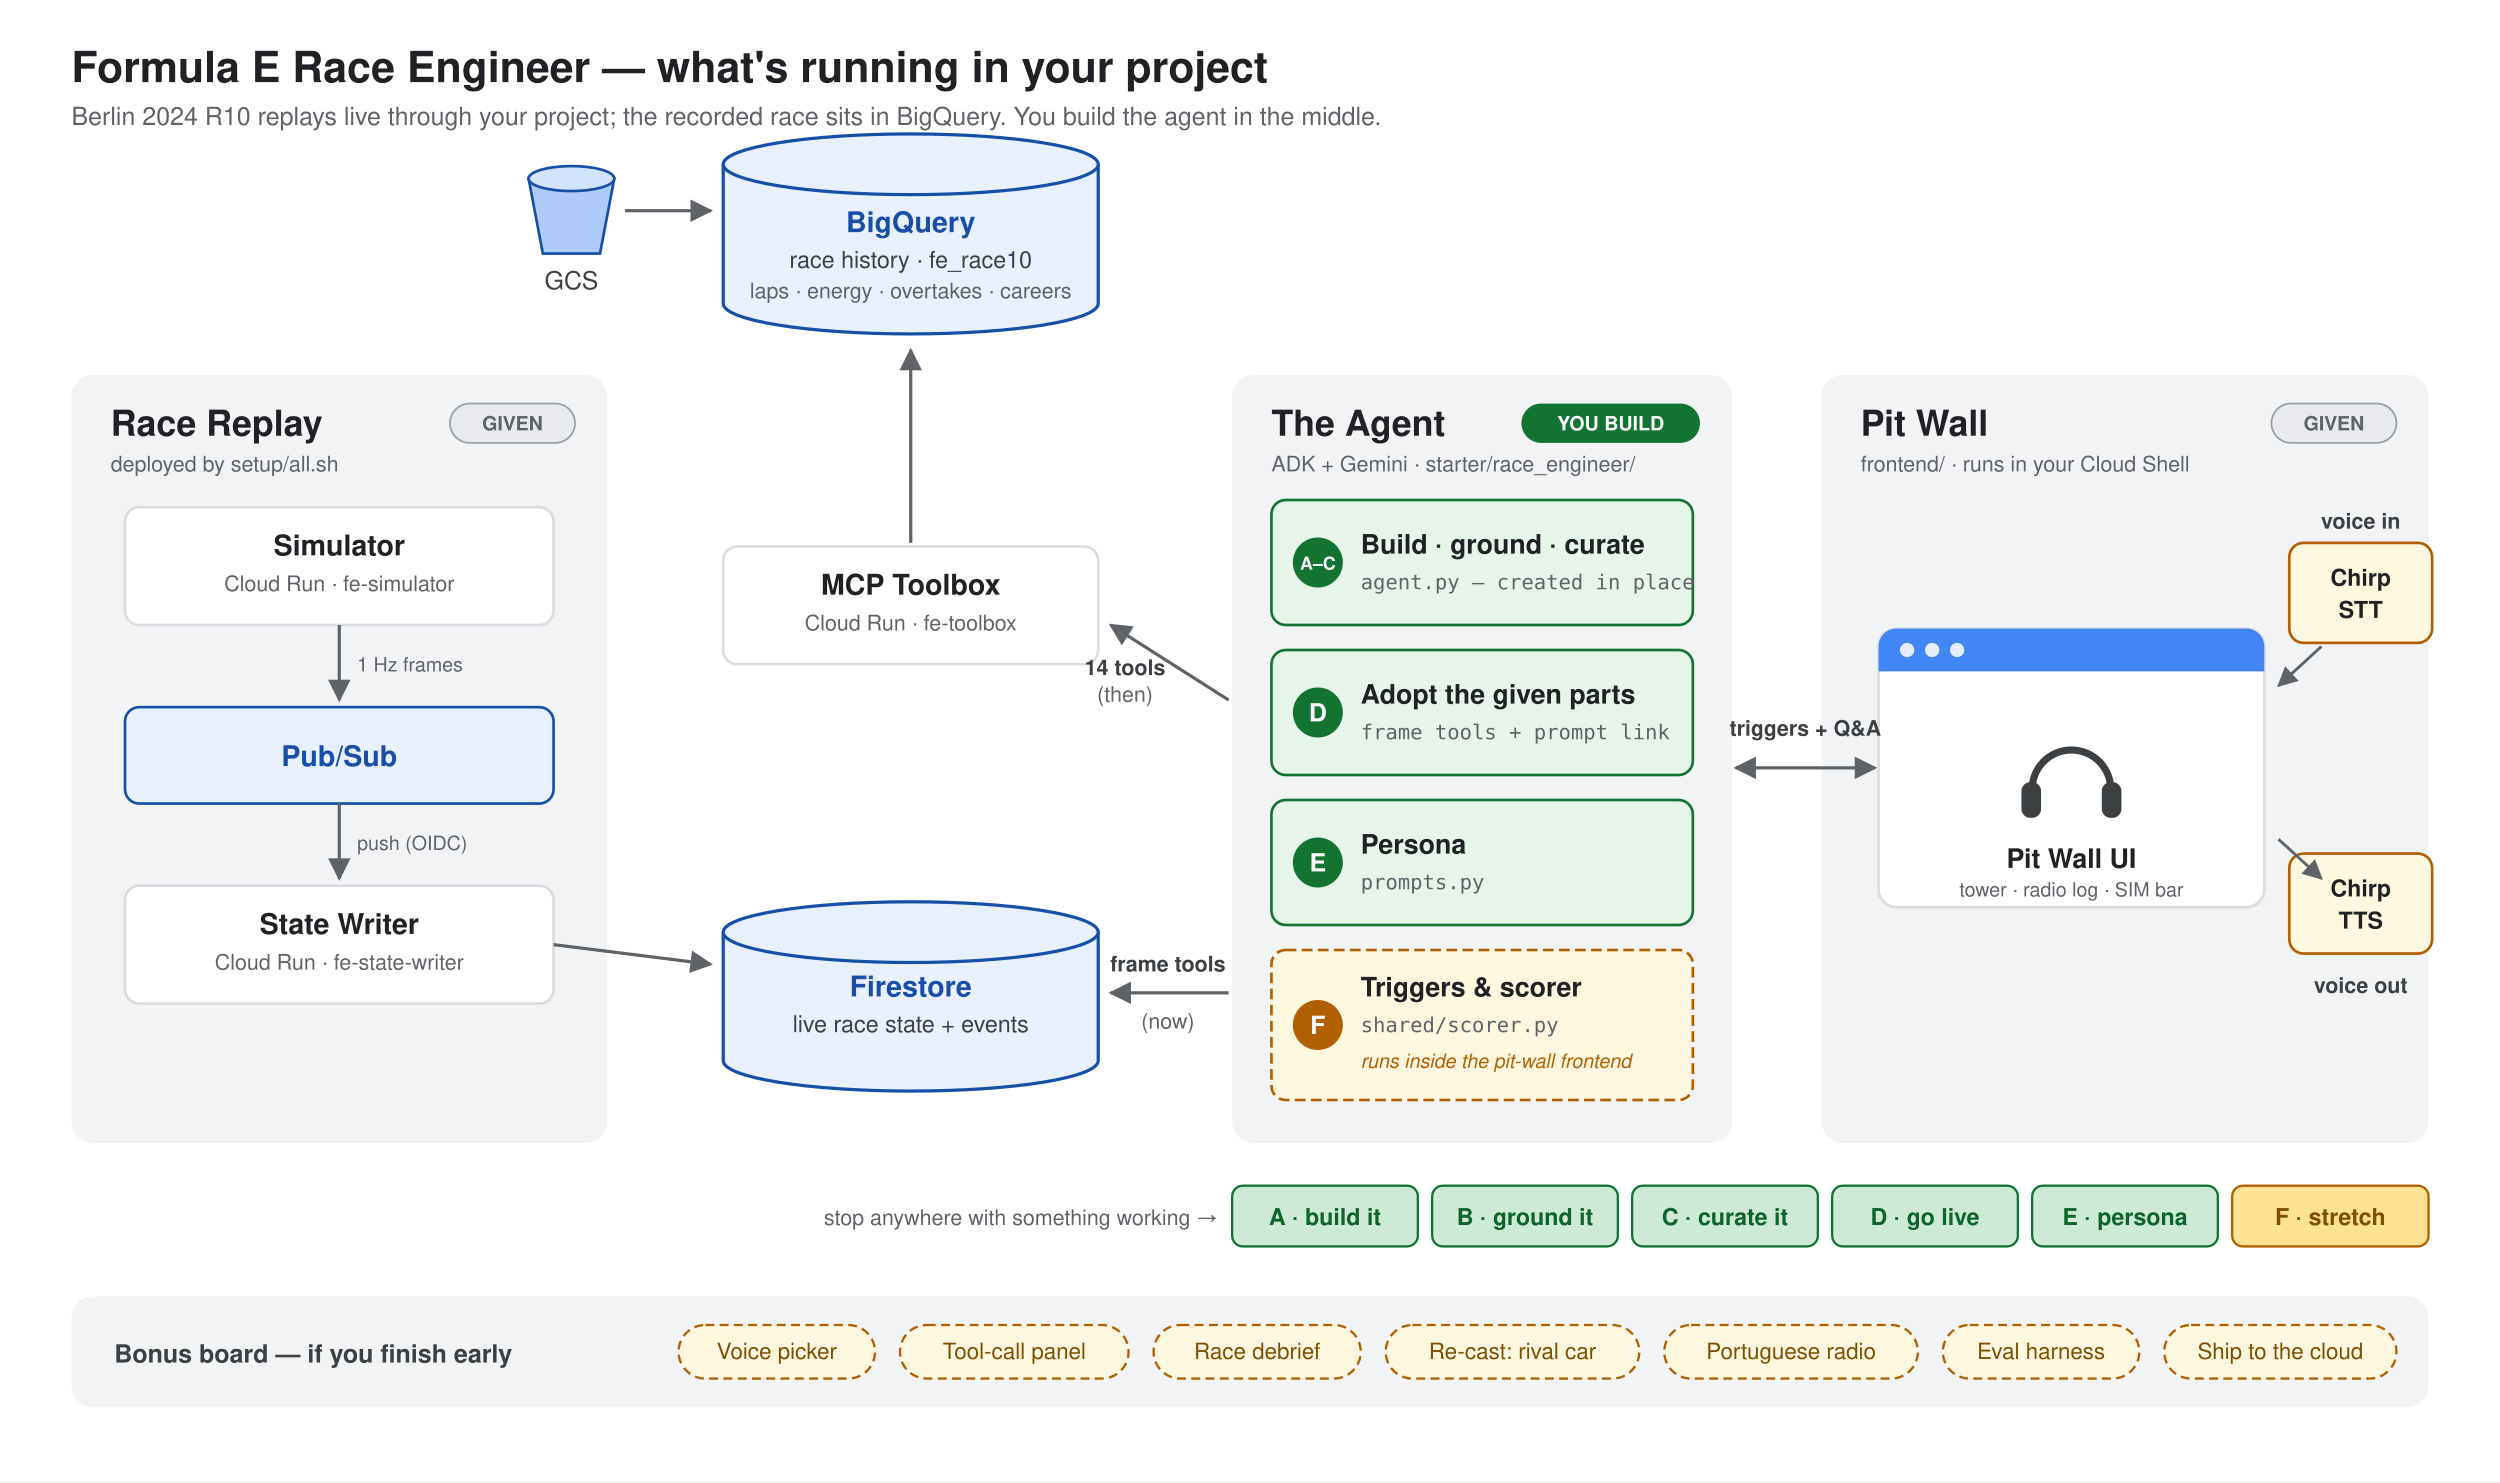
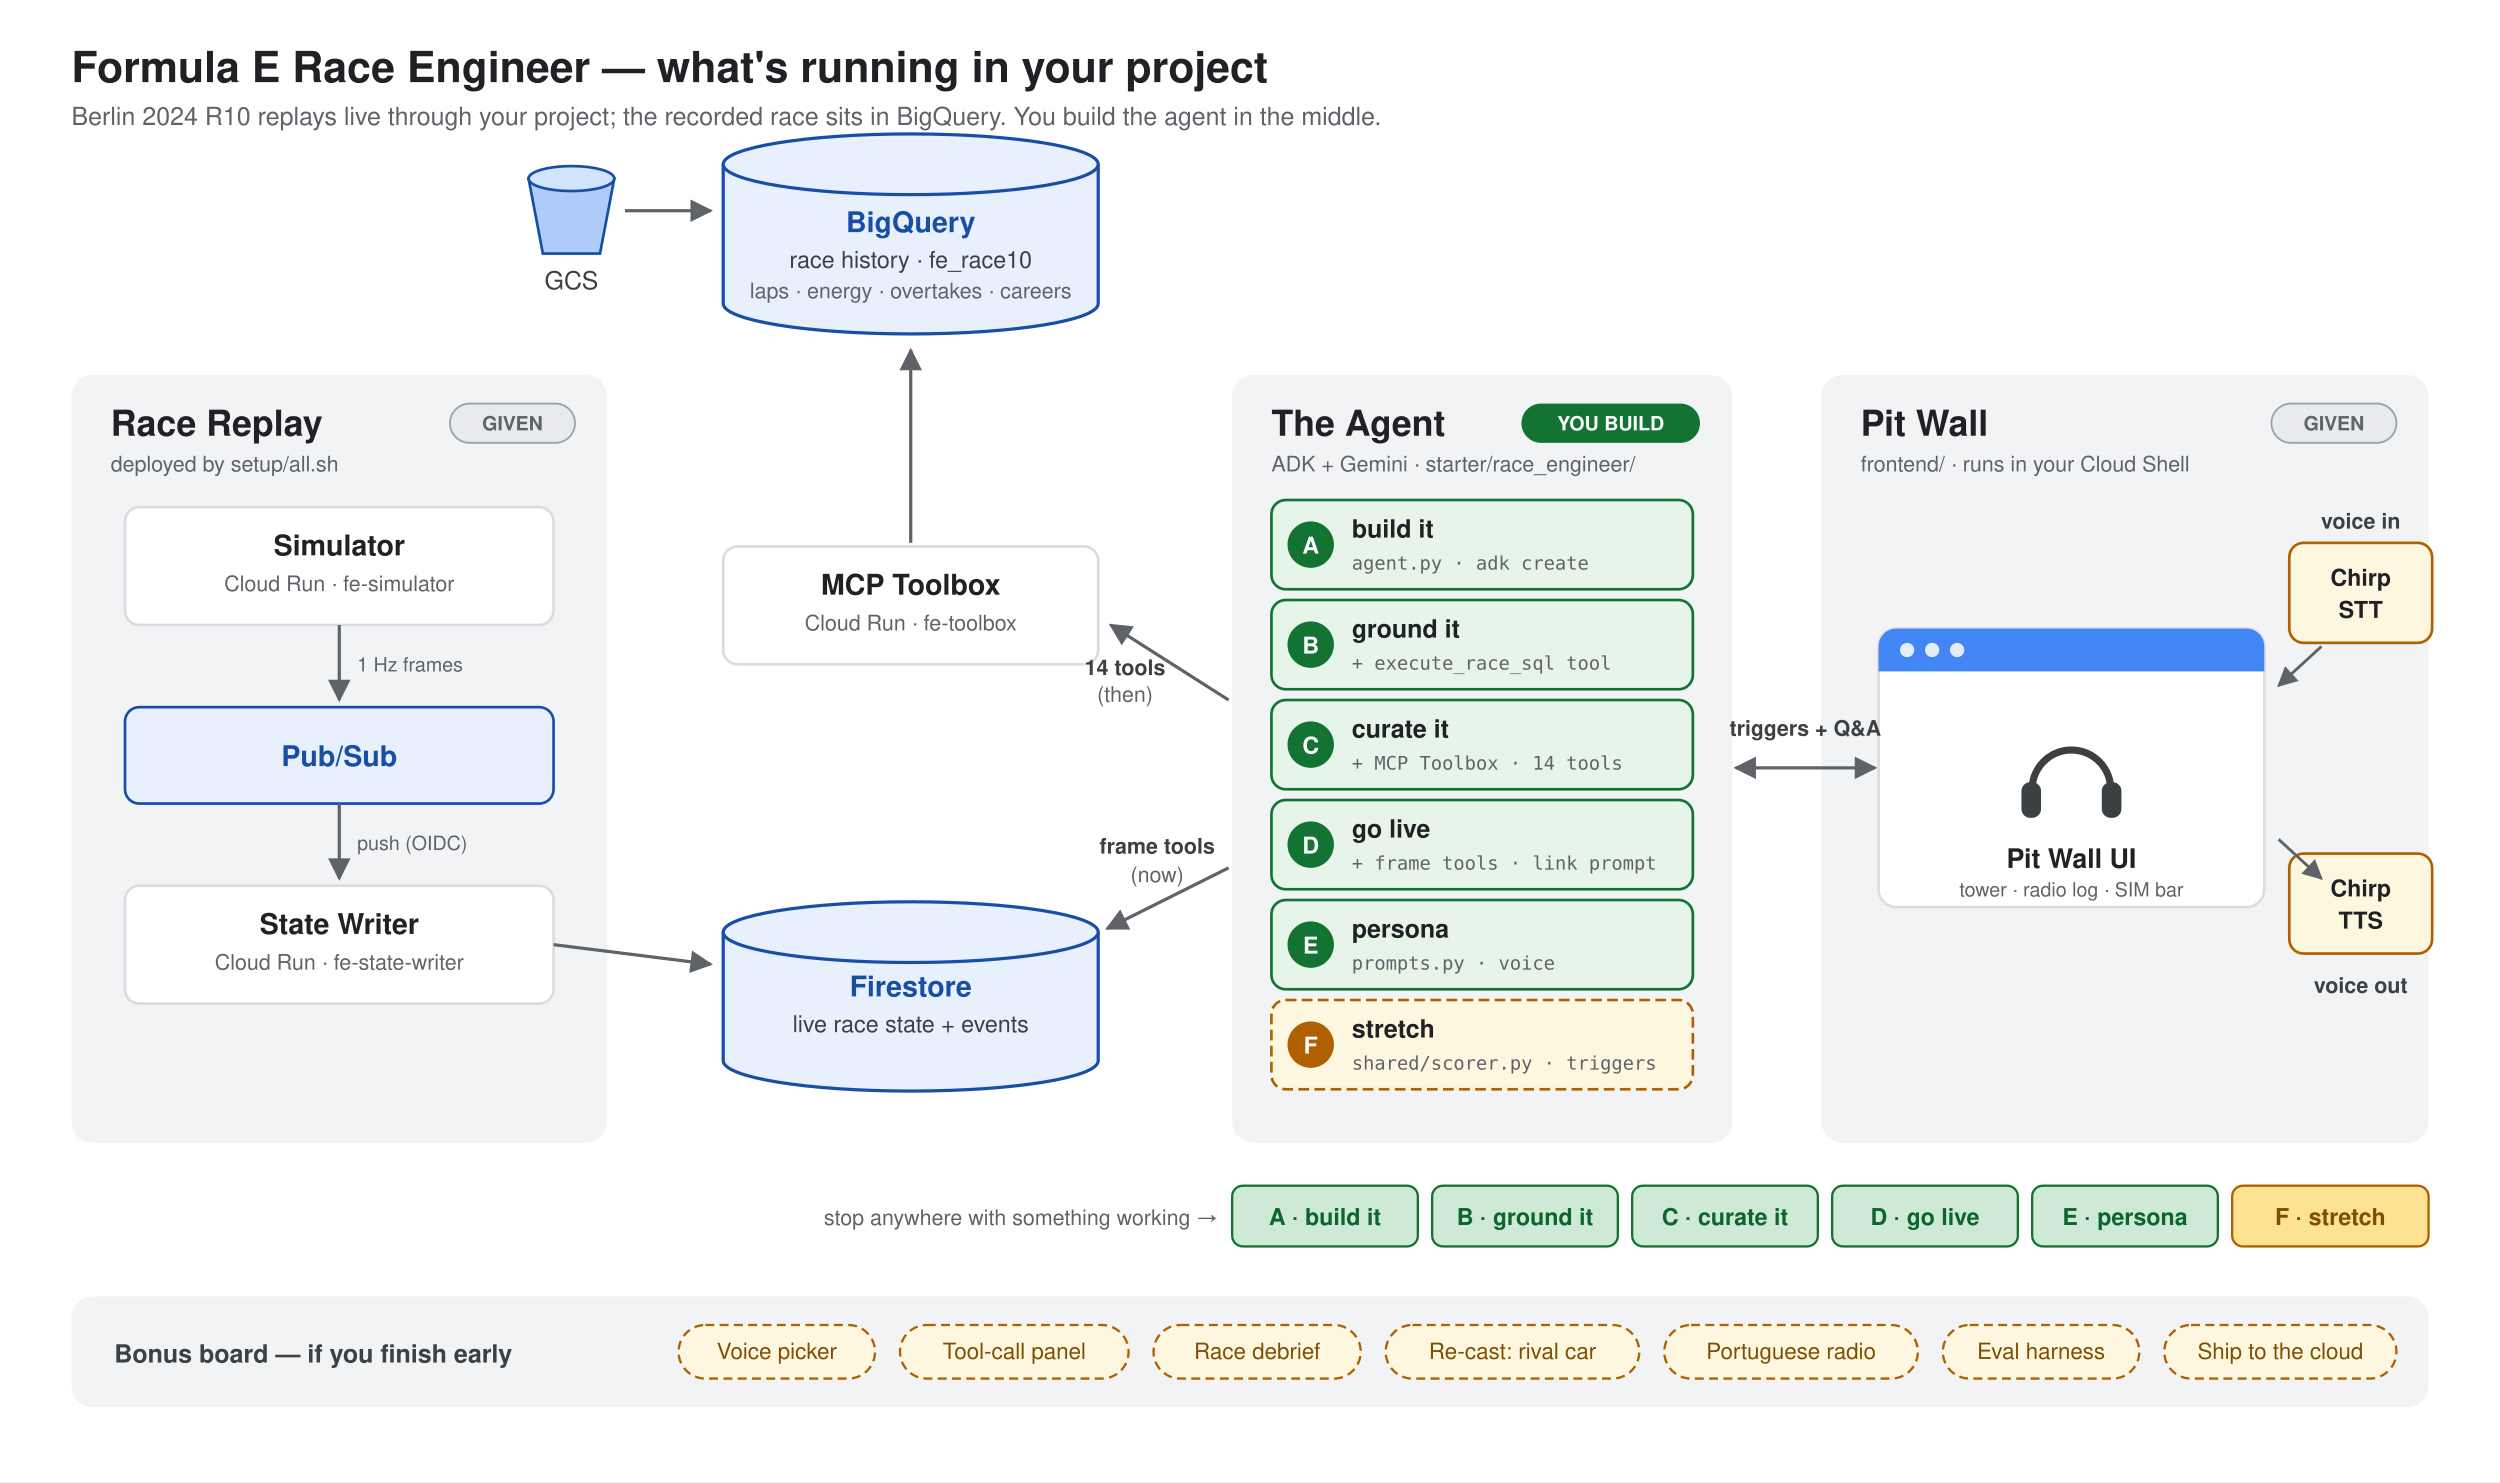
<svg xmlns="http://www.w3.org/2000/svg" viewBox="0 0 1400 830" font-family="Helvetica, Arial, sans-serif">
  <defs>
    <marker id="arr" viewBox="0 0 10 10" refX="9" refY="5" markerWidth="7" markerHeight="7" orient="auto-start-reverse">
      <path d="M 0 0 L 10 5 L 0 10 z" fill="#5f6368" />
    </marker>
  </defs>
  <rect x="0" y="0" width="1400" height="830" fill="#ffffff" />
  <text x="40" y="46" font-size="24" font-weight="700" fill="#202124">Formula E Race Engineer — what's running in your project</text>
  <text x="40" y="70" font-size="14" fill="#5f6368">Berlin 2024 R10 replays live through your project; the recorded race sits in BigQuery. You build the agent in the middle.</text>
  <path d="M 296 100 L 344 100 L 336 142 L 304 142 Z" fill="#aecbfa" stroke="#174ea6" stroke-width="1.5" />
  <ellipse cx="320" cy="100" rx="24" ry="7" fill="#d2e3fc" stroke="#174ea6" stroke-width="1.5" />
  <text x="320" y="162" font-size="14" text-anchor="middle" fill="#3c4043">GCS</text>
  <line x1="350" y1="118" x2="398" y2="118" stroke="#5f6368" stroke-width="1.8" marker-end="url(#arr)" />
  <path d="M 405 92 v 78 a 105 17 0 0 0 210 0 v -78" fill="#e8f0fe" stroke="#174ea6" stroke-width="1.8" />
  <ellipse cx="510" cy="92" rx="105" ry="17" fill="#e8f0fe" stroke="#174ea6" stroke-width="1.8" />
  <text x="510" y="130" font-size="16" font-weight="700" text-anchor="middle" fill="#174ea6">BigQuery</text>
  <text x="510" y="150" font-size="13" text-anchor="middle" fill="#3c4043">race history · fe_race10</text>
  <text x="510" y="167" font-size="12" text-anchor="middle" fill="#5f6368">laps · energy · overtakes · careers</text>
  <rect x="40" y="210" width="300" height="430" rx="12" fill="#f1f3f4" />
  <text x="62" y="244" font-size="20" font-weight="700" fill="#202124">Race Replay</text>
  <rect x="252" y="226" width="70" height="22" rx="11" fill="#e8eaed" stroke="#9aa0a6" stroke-width="1" />
  <text x="287" y="241" font-size="11" font-weight="700" text-anchor="middle" fill="#5f6368">GIVEN</text>
  <text x="62" y="264" font-size="12" fill="#5f6368">deployed by setup/all.sh</text>
  <rect x="70" y="284" width="240" height="66" rx="8" fill="#ffffff" stroke="#dadce0" stroke-width="1.5" />
  <text x="190" y="311" font-size="16" font-weight="600" text-anchor="middle" fill="#202124">Simulator</text>
  <text x="190" y="331" font-size="12" text-anchor="middle" fill="#5f6368">Cloud Run · fe-simulator</text>
  <line x1="190" y1="350" x2="190" y2="392" stroke="#5f6368" stroke-width="1.8" marker-end="url(#arr)" />
  <text x="200" y="376" font-size="11" fill="#5f6368">1 Hz frames</text>
  <rect x="70" y="396" width="240" height="54" rx="8" fill="#e8f0fe" stroke="#174ea6" stroke-width="1.5" />
  <text x="190" y="429" font-size="16" font-weight="600" text-anchor="middle" fill="#174ea6">Pub/Sub</text>
  <line x1="190" y1="450" x2="190" y2="492" stroke="#5f6368" stroke-width="1.8" marker-end="url(#arr)" />
  <text x="200" y="476" font-size="11" fill="#5f6368">push (OIDC)</text>
  <rect x="70" y="496" width="240" height="66" rx="8" fill="#ffffff" stroke="#dadce0" stroke-width="1.5" />
  <text x="190" y="523" font-size="16" font-weight="600" text-anchor="middle" fill="#202124">State Writer</text>
  <text x="190" y="543" font-size="12" text-anchor="middle" fill="#5f6368">Cloud Run · fe-state-writer</text>
  <rect x="405" y="306" width="210" height="66" rx="8" fill="#ffffff" stroke="#dadce0" stroke-width="1.5" />
  <text x="510" y="333" font-size="16" font-weight="600" text-anchor="middle" fill="#202124">MCP Toolbox</text>
  <text x="510" y="353" font-size="12" text-anchor="middle" fill="#5f6368">Cloud Run · fe-toolbox</text>
  <line x1="510" y1="304" x2="510" y2="196" stroke="#5f6368" stroke-width="1.8" marker-end="url(#arr)" />
  <path d="M 405 522 v 72 a 105 17 0 0 0 210 0 v -72" fill="#e8f0fe" stroke="#174ea6" stroke-width="1.8" />
  <ellipse cx="510" cy="522" rx="105" ry="17" fill="#e8f0fe" stroke="#174ea6" stroke-width="1.8" />
  <text x="510" y="558" font-size="16" font-weight="700" text-anchor="middle" fill="#174ea6">Firestore</text>
  <text x="510" y="578" font-size="13" text-anchor="middle" fill="#3c4043">live race state + events</text>
  <line x1="310" y1="529" x2="398" y2="540" stroke="#5f6368" stroke-width="1.8" marker-end="url(#arr)" />
  <rect x="690" y="210" width="280" height="430" rx="12" fill="#f1f3f4" />
  <text x="712" y="244" font-size="20" font-weight="700" fill="#202124">The Agent</text>
  <rect x="852" y="226" width="100" height="22" rx="11" fill="#137333" />
  <text x="902" y="241" font-size="11" font-weight="700" text-anchor="middle" fill="#ffffff">YOU BUILD</text>
  <text x="712" y="264" font-size="12" fill="#5f6368">ADK + Gemini · starter/race_engineer/</text>
  <g>
-     <rect x="712" y="280" width="236" height="70" rx="8" fill="#e6f4ea" stroke="#137333" stroke-width="1.5" />
-     <circle cx="738" cy="315" r="14" fill="#137333" />
-     <text x="738" y="319" font-size="10" font-weight="700" text-anchor="middle" fill="#ffffff">A–C</text>
-     <text x="762" y="310" font-size="15" font-weight="600" fill="#202124">Build · ground · curate</text>
-     <text x="762" y="330" font-size="11.5" font-family="Consolas, monospace" fill="#5f6368">agent.py — created in place</text>
+     <rect x="712" y="280" width="236" height="50" rx="8" fill="#e6f4ea" stroke="#137333" stroke-width="1.5" />
+     <circle cx="734" cy="305" r="13" fill="#137333" />
+     <text x="734" y="310" font-size="13" font-weight="700" text-anchor="middle" fill="#ffffff">A</text>
+     <text x="757" y="301" font-size="14" font-weight="600" fill="#202124">build it</text>
+     <text x="757" y="319" font-size="10.5" font-family="Consolas, monospace" fill="#5f6368">agent.py · adk create</text>
  </g>
  <g>
-     <rect x="712" y="364" width="236" height="70" rx="8" fill="#e6f4ea" stroke="#137333" stroke-width="1.5" />
-     <circle cx="738" cy="399" r="14" fill="#137333" />
-     <text x="738" y="404" font-size="14" font-weight="700" text-anchor="middle" fill="#ffffff">D</text>
-     <text x="762" y="394" font-size="15" font-weight="600" fill="#202124">Adopt the given parts</text>
-     <text x="762" y="414" font-size="11.5" font-family="Consolas, monospace" fill="#5f6368">frame tools + prompt link</text>
+     <rect x="712" y="336" width="236" height="50" rx="8" fill="#e6f4ea" stroke="#137333" stroke-width="1.5" />
+     <circle cx="734" cy="361" r="13" fill="#137333" />
+     <text x="734" y="366" font-size="13" font-weight="700" text-anchor="middle" fill="#ffffff">B</text>
+     <text x="757" y="357" font-size="14" font-weight="600" fill="#202124">ground it</text>
+     <text x="757" y="375" font-size="10.5" font-family="Consolas, monospace" fill="#5f6368">+ execute_race_sql tool</text>
  </g>
  <g>
-     <rect x="712" y="448" width="236" height="70" rx="8" fill="#e6f4ea" stroke="#137333" stroke-width="1.5" />
-     <circle cx="738" cy="483" r="14" fill="#137333" />
-     <text x="738" y="488" font-size="14" font-weight="700" text-anchor="middle" fill="#ffffff">E</text>
-     <text x="762" y="478" font-size="15" font-weight="600" fill="#202124">Persona</text>
-     <text x="762" y="498" font-size="11.5" font-family="Consolas, monospace" fill="#5f6368">prompts.py</text>
+     <rect x="712" y="392" width="236" height="50" rx="8" fill="#e6f4ea" stroke="#137333" stroke-width="1.5" />
+     <circle cx="734" cy="417" r="13" fill="#137333" />
+     <text x="734" y="422" font-size="13" font-weight="700" text-anchor="middle" fill="#ffffff">C</text>
+     <text x="757" y="413" font-size="14" font-weight="600" fill="#202124">curate it</text>
+     <text x="757" y="431" font-size="10.5" font-family="Consolas, monospace" fill="#5f6368">+ MCP Toolbox · 14 tools</text>
  </g>
  <g>
-     <rect x="712" y="532" width="236" height="84" rx="8" fill="#fef7e0" stroke="#b06000" stroke-width="1.5" stroke-dasharray="6 3" />
-     <circle cx="738" cy="574" r="14" fill="#b06000" />
-     <text x="738" y="579" font-size="14" font-weight="700" text-anchor="middle" fill="#ffffff">F</text>
-     <text x="762" y="558" font-size="15" font-weight="600" fill="#202124">Triggers &amp; scorer</text>
-     <text x="762" y="578" font-size="11.5" font-family="Consolas, monospace" fill="#5f6368">shared/scorer.py</text>
-     <text x="762" y="598" font-size="11" font-style="italic" fill="#b06000">runs inside the pit-wall frontend</text>
+     <rect x="712" y="448" width="236" height="50" rx="8" fill="#e6f4ea" stroke="#137333" stroke-width="1.5" />
+     <circle cx="734" cy="473" r="13" fill="#137333" />
+     <text x="734" y="478" font-size="13" font-weight="700" text-anchor="middle" fill="#ffffff">D</text>
+     <text x="757" y="469" font-size="14" font-weight="600" fill="#202124">go live</text>
+     <text x="757" y="487" font-size="10.5" font-family="Consolas, monospace" fill="#5f6368">+ frame tools · link prompt</text>
+   </g>
+   <g>
+     <rect x="712" y="504" width="236" height="50" rx="8" fill="#e6f4ea" stroke="#137333" stroke-width="1.5" />
+     <circle cx="734" cy="529" r="13" fill="#137333" />
+     <text x="734" y="534" font-size="13" font-weight="700" text-anchor="middle" fill="#ffffff">E</text>
+     <text x="757" y="525" font-size="14" font-weight="600" fill="#202124">persona</text>
+     <text x="757" y="543" font-size="10.5" font-family="Consolas, monospace" fill="#5f6368">prompts.py · voice</text>
+   </g>
+   <g>
+     <rect x="712" y="560" width="236" height="50" rx="8" fill="#fef7e0" stroke="#b06000" stroke-width="1.5" stroke-dasharray="6 3" />
+     <circle cx="734" cy="585" r="13" fill="#b06000" />
+     <text x="734" y="590" font-size="13" font-weight="700" text-anchor="middle" fill="#ffffff">F</text>
+     <text x="757" y="581" font-size="14" font-weight="600" fill="#202124">stretch</text>
+     <text x="757" y="599" font-size="10.5" font-family="Consolas, monospace" fill="#5f6368">shared/scorer.py · triggers</text>
  </g>
  <line x1="688" y1="392" x2="622" y2="350" stroke="#5f6368" stroke-width="1.8" marker-end="url(#arr)" />
  <text x="630" y="378" font-size="12" font-weight="600" text-anchor="middle" fill="#3c4043">14 tools</text>
  <text x="630" y="393" font-size="12" text-anchor="middle" fill="#5f6368">(then)</text>
-   <line x1="688" y1="556" x2="622" y2="556" stroke="#5f6368" stroke-width="1.8" marker-end="url(#arr)" />
-   <text x="654" y="544" font-size="12" font-weight="600" text-anchor="middle" fill="#3c4043">frame tools</text>
-   <text x="654" y="576" font-size="12" text-anchor="middle" fill="#5f6368">(now)</text>
+   <line x1="688" y1="486" x2="620" y2="520" stroke="#5f6368" stroke-width="1.8" marker-end="url(#arr)" />
+   <text x="648" y="478" font-size="12" font-weight="600" text-anchor="middle" fill="#3c4043">frame tools</text>
+   <text x="648" y="494" font-size="12" text-anchor="middle" fill="#5f6368">(now)</text>
  <rect x="1020" y="210" width="340" height="430" rx="12" fill="#f1f3f4" />
  <text x="1042" y="244" font-size="20" font-weight="700" fill="#202124">Pit Wall</text>
  <rect x="1272" y="226" width="70" height="22" rx="11" fill="#e8eaed" stroke="#9aa0a6" stroke-width="1" />
  <text x="1307" y="241" font-size="11" font-weight="700" text-anchor="middle" fill="#5f6368">GIVEN</text>
  <text x="1042" y="264" font-size="12" fill="#5f6368">frontend/ · runs in your Cloud Shell</text>
  <rect x="1052" y="352" width="216" height="156" rx="10" fill="#ffffff" stroke="#dadce0" stroke-width="1.5" />
  <path d="M 1052 362 a 10 10 0 0 1 10 -10 h 196 a 10 10 0 0 1 10 10 v 14 h -216 z" fill="#4285f4" />
  <circle cx="1068" cy="364" r="4" fill="#ffffff" opacity="0.85" />
  <circle cx="1082" cy="364" r="4" fill="#ffffff" opacity="0.85" />
  <circle cx="1096" cy="364" r="4" fill="#ffffff" opacity="0.85" />
  <path d="M 1138 442 a 22 22 0 0 1 44 0" fill="none" stroke="#3c4043" stroke-width="4" />
  <rect x="1132" y="438" width="11" height="20" rx="5" fill="#3c4043" />
  <rect x="1177" y="438" width="11" height="20" rx="5" fill="#3c4043" />
  <text x="1160" y="486" font-size="15" font-weight="600" text-anchor="middle" fill="#202124">Pit Wall UI</text>
  <text x="1160" y="502" font-size="11" text-anchor="middle" fill="#5f6368">tower · radio log · SIM bar</text>
  <text x="1322" y="296" font-size="12" font-weight="600" text-anchor="middle" fill="#3c4043">voice in</text>
  <rect x="1282" y="304" width="80" height="56" rx="8" fill="#fef7e0" stroke="#b06000" stroke-width="1.5" />
  <text x="1322" y="328" font-size="13" font-weight="600" text-anchor="middle" fill="#202124">Chirp</text>
  <text x="1322" y="346" font-size="13" font-weight="600" text-anchor="middle" fill="#202124">STT</text>
  <line x1="1300" y1="362" x2="1276" y2="384" stroke="#5f6368" stroke-width="1.6" marker-end="url(#arr)" />
  <rect x="1282" y="478" width="80" height="56" rx="8" fill="#fef7e0" stroke="#b06000" stroke-width="1.5" />
  <text x="1322" y="502" font-size="13" font-weight="600" text-anchor="middle" fill="#202124">Chirp</text>
  <text x="1322" y="520" font-size="13" font-weight="600" text-anchor="middle" fill="#202124">TTS</text>
  <line x1="1276" y1="470" x2="1300" y2="492" stroke="#5f6368" stroke-width="1.6" marker-end="url(#arr)" />
  <text x="1322" y="556" font-size="12" font-weight="600" text-anchor="middle" fill="#3c4043">voice out</text>
  <line x1="972" y1="430" x2="1050" y2="430" stroke="#5f6368" stroke-width="1.8" marker-start="url(#arr)" marker-end="url(#arr)" />
  <text x="1011" y="412" font-size="12" font-weight="600" text-anchor="middle" fill="#3c4043">triggers + Q&amp;A</text>
  <g font-size="13" font-weight="600">
    <rect x="690" y="664" width="104" height="34" rx="6" fill="#ceead6" stroke="#137333" stroke-width="1.3" />
    <text x="742" y="686" text-anchor="middle" fill="#0d652d">A · build it</text>
    <rect x="802" y="664" width="104" height="34" rx="6" fill="#ceead6" stroke="#137333" stroke-width="1.3" />
    <text x="854" y="686" text-anchor="middle" fill="#0d652d">B · ground it</text>
    <rect x="914" y="664" width="104" height="34" rx="6" fill="#ceead6" stroke="#137333" stroke-width="1.3" />
    <text x="966" y="686" text-anchor="middle" fill="#0d652d">C · curate it</text>
    <rect x="1026" y="664" width="104" height="34" rx="6" fill="#ceead6" stroke="#137333" stroke-width="1.3" />
    <text x="1078" y="686" text-anchor="middle" fill="#0d652d">D · go live</text>
    <rect x="1138" y="664" width="104" height="34" rx="6" fill="#ceead6" stroke="#137333" stroke-width="1.3" />
    <text x="1190" y="686" text-anchor="middle" fill="#0d652d">E · persona</text>
    <rect x="1250" y="664" width="110" height="34" rx="6" fill="#fde293" stroke="#b06000" stroke-width="1.3" />
    <text x="1305" y="686" text-anchor="middle" fill="#7f4f00">F · stretch</text>
  </g>
  <text x="682" y="686" font-size="12" text-anchor="end" fill="#5f6368">stop anywhere with something working →</text>
  <rect x="40" y="726" width="1320" height="62" rx="12" fill="#f1f3f4" />
  <text x="64" y="763" font-size="14" font-weight="600" fill="#3c4043">Bonus board — if you finish early</text>
  <g font-size="12.5" text-anchor="middle">
    <rect x="380" y="742" width="110" height="30" rx="15" fill="#fef7e0" stroke="#b06000" stroke-width="1.3" stroke-dasharray="5 3" />
    <text x="435" y="761" fill="#7f4f00">Voice picker</text>
    <rect x="504" y="742" width="128" height="30" rx="15" fill="#fef7e0" stroke="#b06000" stroke-width="1.3" stroke-dasharray="5 3" />
    <text x="568" y="761" fill="#7f4f00">Tool-call panel</text>
    <rect x="646" y="742" width="116" height="30" rx="15" fill="#fef7e0" stroke="#b06000" stroke-width="1.3" stroke-dasharray="5 3" />
    <text x="704" y="761" fill="#7f4f00">Race debrief</text>
    <rect x="776" y="742" width="142" height="30" rx="15" fill="#fef7e0" stroke="#b06000" stroke-width="1.3" stroke-dasharray="5 3" />
    <text x="847" y="761" fill="#7f4f00">Re-cast: rival car</text>
    <rect x="932" y="742" width="142" height="30" rx="15" fill="#fef7e0" stroke="#b06000" stroke-width="1.3" stroke-dasharray="5 3" />
    <text x="1003" y="761" fill="#7f4f00">Portuguese radio</text>
    <rect x="1088" y="742" width="110" height="30" rx="15" fill="#fef7e0" stroke="#b06000" stroke-width="1.3" stroke-dasharray="5 3" />
    <text x="1143" y="761" fill="#7f4f00">Eval harness</text>
    <rect x="1212" y="742" width="130" height="30" rx="15" fill="#fef7e0" stroke="#b06000" stroke-width="1.3" stroke-dasharray="5 3" />
    <text x="1277" y="761" fill="#7f4f00">Ship to the cloud</text>
  </g>
</svg>
